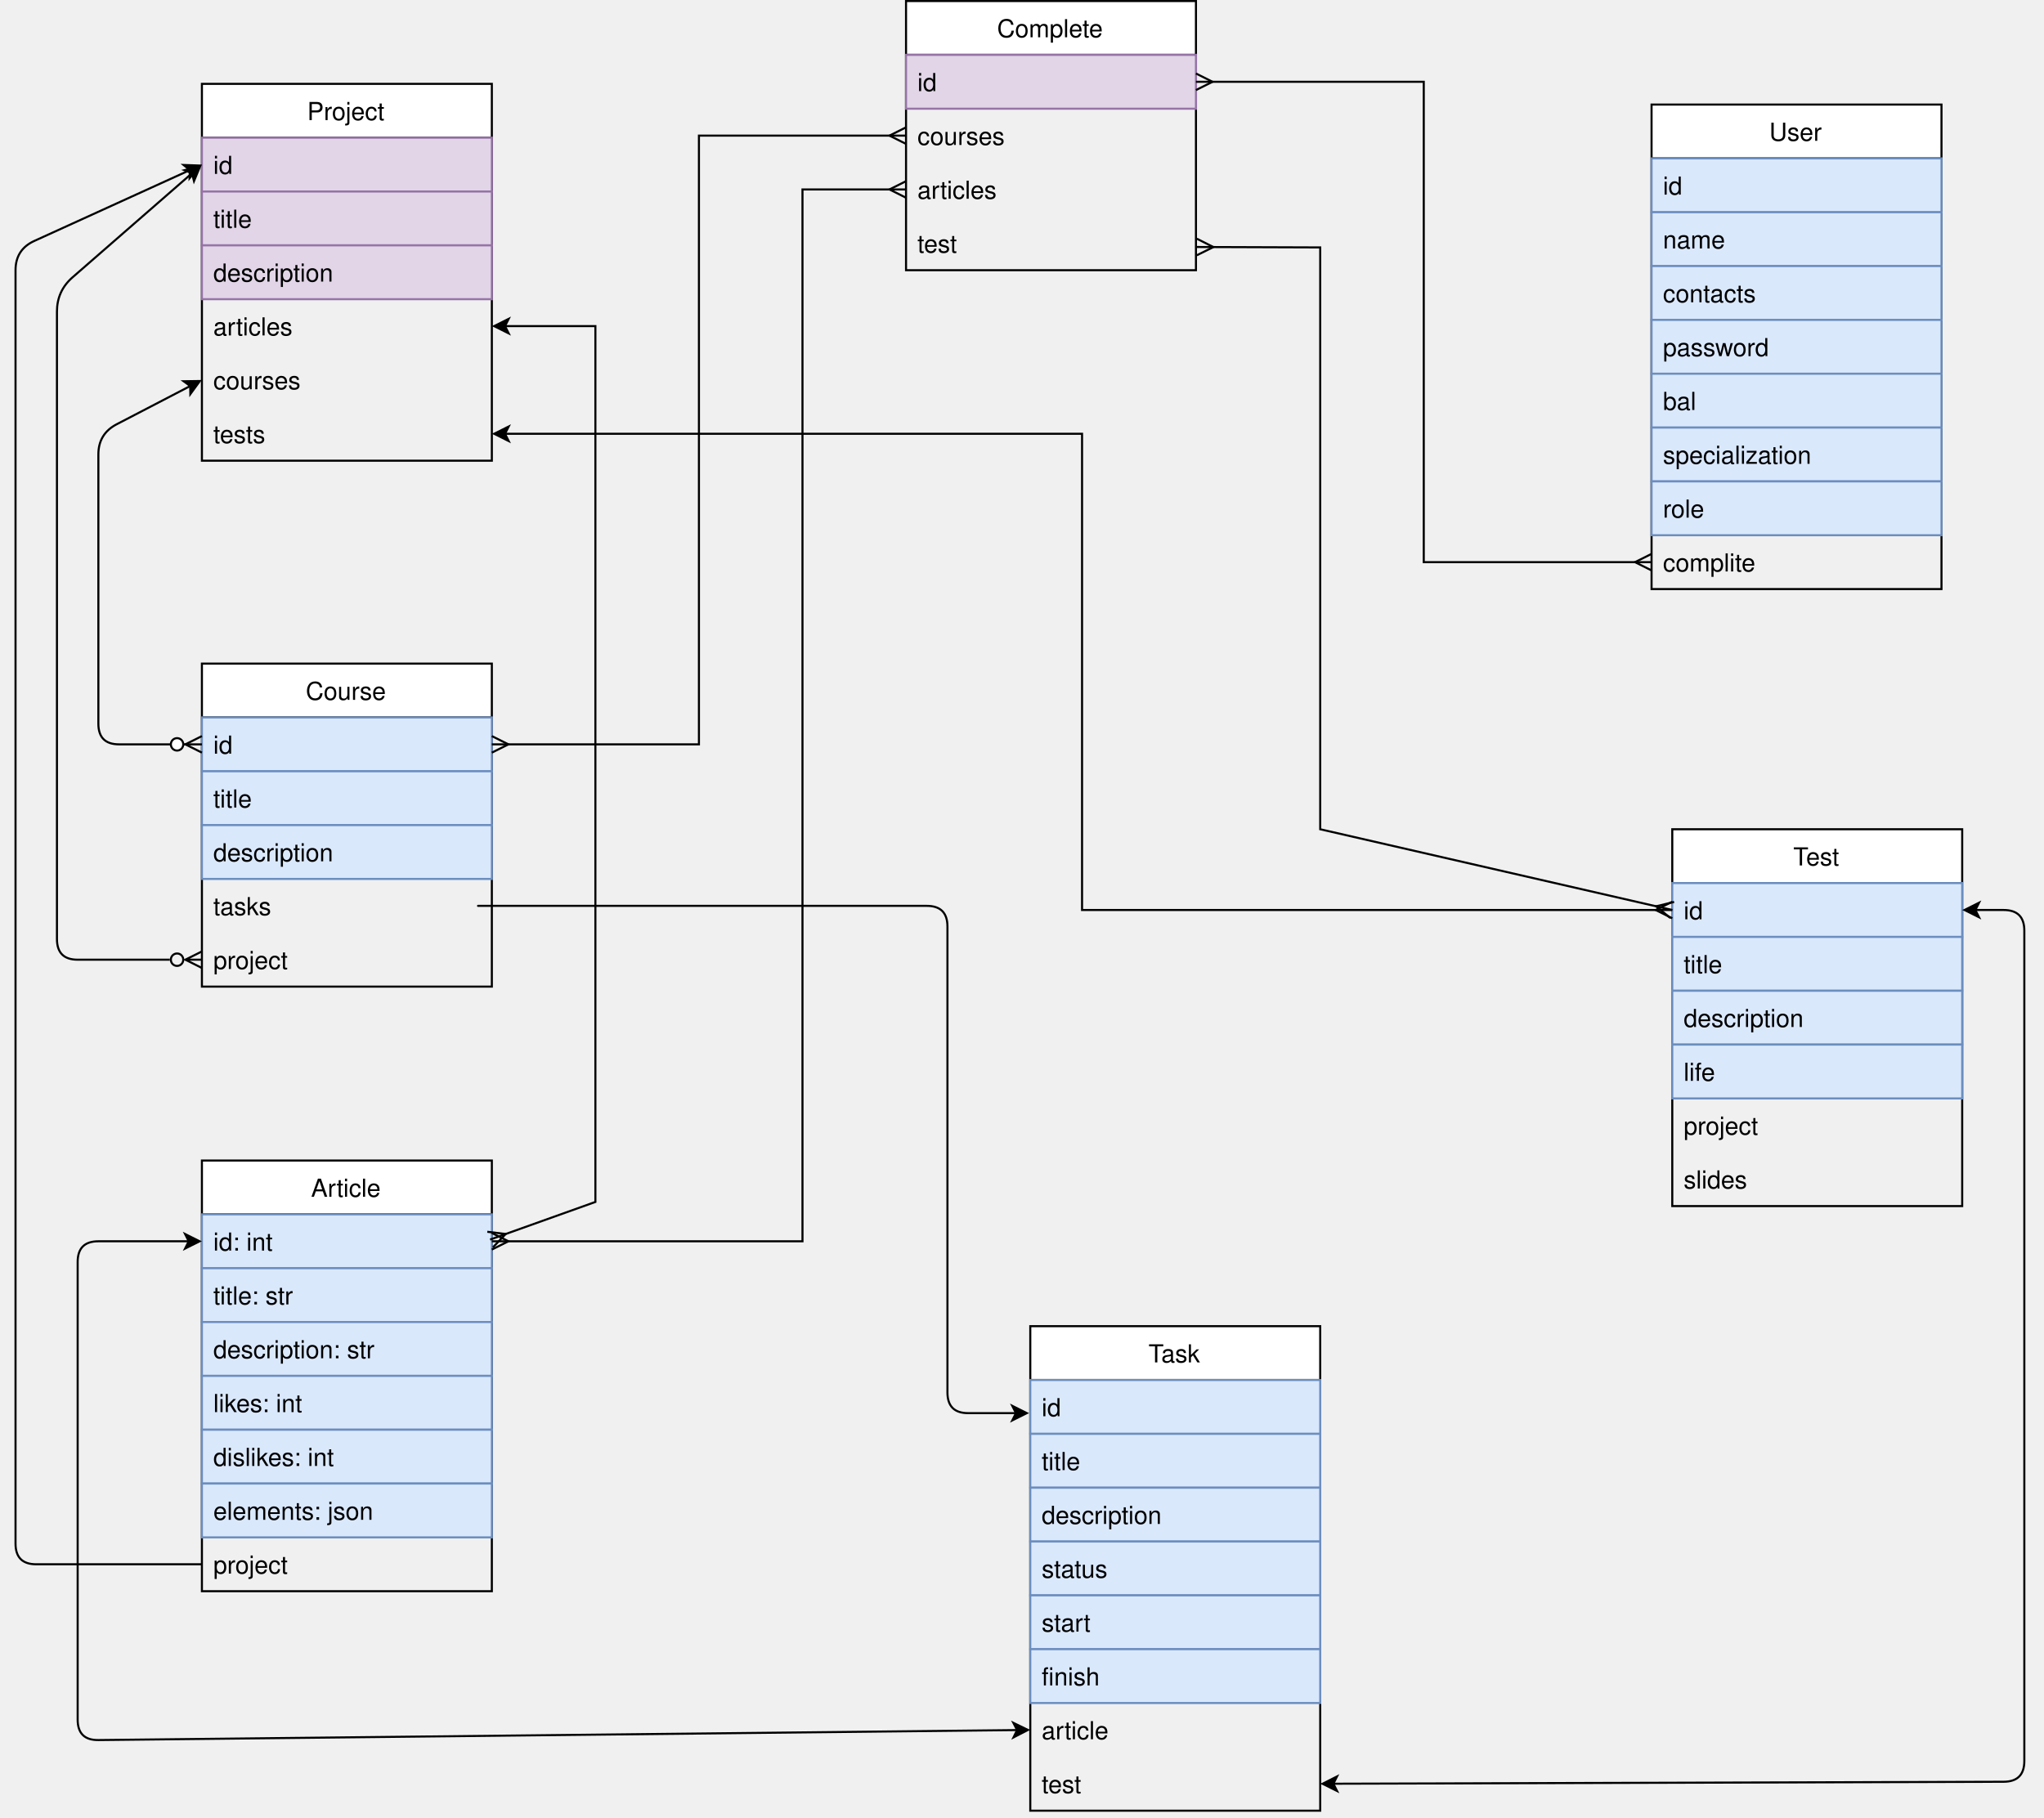
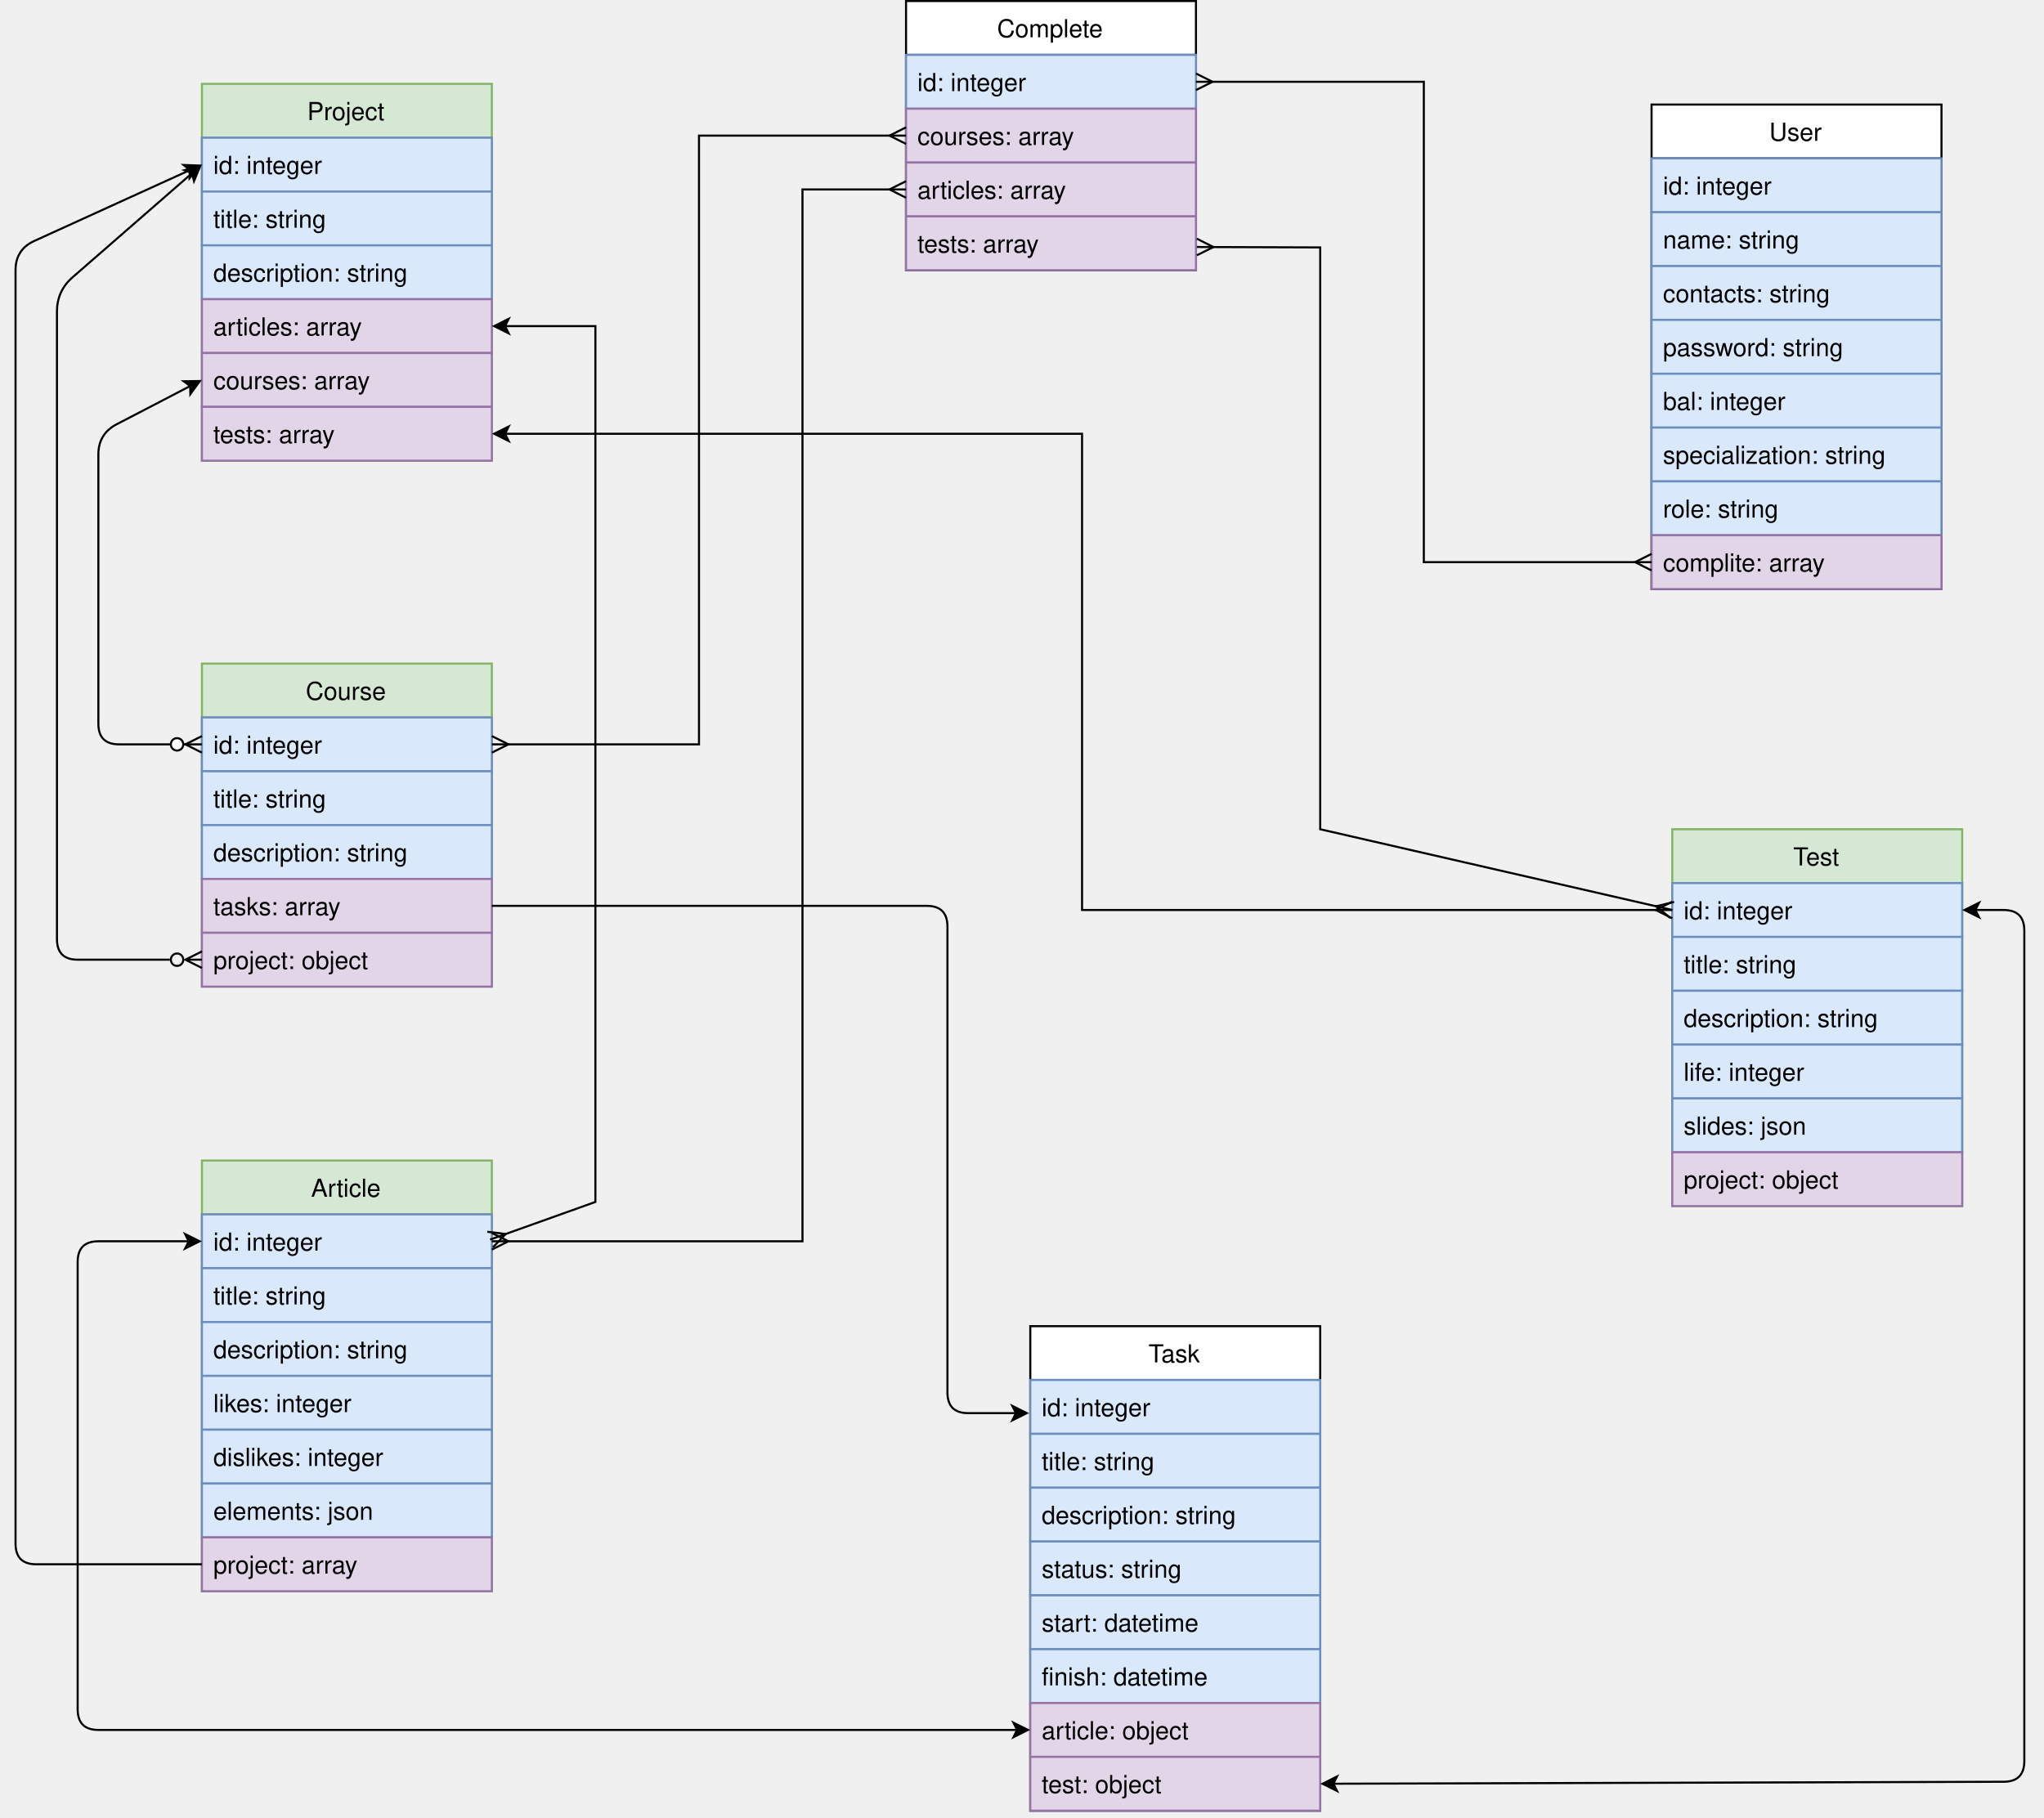
- <svg xmlns="http://www.w3.org/2000/svg" version="1.1" width="987px" height="878px" viewBox="-0.5 -0.5 987 878" content="&lt;mxfile host=&quot;app.diagrams.net&quot; modified=&quot;2021-12-03T22:31:21.187Z&quot; agent=&quot;5.0 (Windows NT 10.0; Win64; x64) AppleWebKit/537.36 (KHTML, like Gecko) Chrome/96.0.466.55 Safari/537.36 Edg/96.0.105.43&quot; etag=&quot;Mxz4sKglKr7cfvr5OjsC&quot; version=&quot;15.8.9&quot; type=&quot;device&quot;&gt;&lt;diagram id=&quot;tVn2Dink_g1D8hjqNx3F&quot; name=&quot;Страница 1&quot;&gt;7Z1dT+M4FIZ/DZegfH9cQmFmpQWJHdjd2UuTuK0hjTuJS1t+/dqp06Zx0obGdTszlpDAJ3ab+Dmxz3kdhwt7MFl8zcB0/IBjmFxYRry4sG8vLMv0TJf+YpblyhI65sowylDMK20MT+gDcqPBrTMUw3yrIsE4IWi6bYxwmsKIbNlAluH5drUhTra/dQpGUDA8RSARrf+imIy51fTCzYE/IBqNy6/2XGd1ZALK2vxS8jGI8bxisu8u7EGGMVn9NVkMYMJ6r+yYVbsvLUfXZ5bBlHRpYK0avINkxi/u7xxm/NzIsrzifI4mCUhp6WaIU/LEjxi0HI1REt+DJZ6xL8wJiN7K0s0YZ+iD1gcJPWRSAz2cEQ7U8rZqPLGW/DMzmNM6j+VVmDXTA1hsVbwHOSnPBicJmObopTg/1nACshFKbzAheMIriZ3E++0dZgQuKibeaV8hnkCSLWkVfjQIOUDuwmug84pDONw2rviCZXNXANwJR+vP3mCif3BSzdRsgRo9UmdGr4QUXZ7hNzjACc4Ku+1FAXwZMpIoSSr2GMBgGFE7SNAopbYEDtkHsE5B1PmvuZngKfvYKYhQOrov6tw6G8s3fq3MhGnbYVL49xjFMUwZMkwAAS9r/5lilJKiL9wb+kO7bGBcuRcuPaUBLZubMv1h1TMywCm9KoAKepDCn0PmAA1crc5cS45eR4xef4qOQDEFE6g5yuDoWuo4ltNSBWTEhrSIdoeGKQGmH6iDuXgOoqdw/s/8z/HLj5eHQfAtzC7X31ZBPAV5PseZHnelIDYN5+SMTYHxCw1cNF4ZeO2u4ZEEvK7AMZ/CCNH+/wAE4VQjlYLUVRgqeQLSDCc6VJIDMlAYKwUNodJkmiDSEWaKV0lohSM3/c4ILUNhhGSK8+Q16+uG+1HLBjXZwKzJBn7nebEk3IucqPawQ9esCr0kPZo2EO6O+AQKgikKQQQR1jPXBUpRyNNMD2GqVE0QZaEY5lGGpkXsqslKJatSWjDFxCRBb2whQ4/AMpkq1RJMMTWJUa65HoOrShHBEqNcmMAJLDqEcX3NtZIgC6xKKcEUU9Bphl/ZOrHOQHswVKkiOGLcO8CzLNcZaDunlgzUCTsOquubtBc4MbjVK9eNYNcufpaJpyOGsqvEU6OUgVJlvuk0BLCVfFMDlQFUZZrp+OK9CfK3js8i/BbhzecBKs0pHR2iHoWhyvzRE0PUxxaGOkbdE6Oun7DaG6OWSUgvcr1i1NDzbeCJ8yA0Yxf6v9Yt6J11jOr1jVE1ynOJUT05MaoGei4xqidGOGD1DIEOU/swVBqm+k3PPTMVTjPsxVBpmBqKkyS9FE2wF0GV6xm+JRB8pum+zjL2ZRluLcsIumYZUrZw+XoPV8f7b+3gZ5ll+GK2qJVweShVZhm+mDBqJVw2UJVZhi+mjXT2IjO9LU8OS7XZhpgyFqGIZimHpcqswxeXqIYoRflYw5QDU2kCIqaQoGU/yO+bRB7AUOm2LFHKYTKABtgnC1G5KSsUAT43AdQqQE0FCI1tFcD1O86DUtYaQ/EpY60CNIJdO/hZqgChKMJpFUAeSpUqQCgKc1oFkA1UpQoQiipAgob61pRDUqkGEIpiq34wTgJDlbl/KOb+eVK8z1Ej7IFQ6RaqMsyuwILxCJbZBAcyJpMyXaBXli2/864rCv+xAu0gXrxdVA/eLsvSApHvlb8rrWhp04gVyjZFanLNXvNJDVEC8hxFpfkLSspTas0dcjzLIn5VpbZB245gWY0HI+yKd6LJYAIIeodbn97U70VTesZgWanAHWzzyY+42Eq6fkjS3k5cTMOsvepzTwOfr/1voK9OYeMC62vp6BX+GXtFJ9zl3sAq7vJx0FPjruWpIX/NVSvtWv1yTJFHOzxj2ltjwN23D5jhZ/wA0mVtIOjsGc4Ze4a1Tdqz7d2eUavv1l8RvKe+bUr2JPvg2eTSuDIMZ9ud2Nul9zgUKz3CDNGThFnNy0zZY0q5HafqOeXDHyf2HLvuOYa/0xNct1/9gOfx8jzn4BnHPGwM+ox3yIxDSn2+6kSldnjq4cfw64GIvWdAqbfwDMmRSBn4nv/c1O4XMI1bJjB65NNxbIP/OGcyfTm16cUPd3uPU5++5DrPX/6lYzym1+/P5v0PK3bBK3m+bPKoDM/SGMacKs3vxniEU5DcY5ZpFmxeISFLvkoCZgS3Od1VGNZmMccLDpnFDvGtSd2r+k2HNXfa65peQ2S1SrGUT4dBzROt3dNbvb7vyg2MWjxxd7S08cO7jfVGoq9+boCU5pAHOldD/h72Hea6yiQt/JreXTKZJrDhFai/4mqtoGk1QGxdrXXrokfn1dqy4RGA6v2iO2TNPbh33SNnsbLbfIKuuG6vtz4dC7fK1d8W3OItrrcrHo23ysXhFt4N79XVj8Mdg7XS5eMW2O5PG1CvY+W6pn2seHp3BFSNsoOTBtnubmHw2Ew/qS6eI9MywhEVo9NBDQSovZHJ6vq+wvLnlzIlYW64dU+jvjg1NcXyzKrL7K0vezm7ub+8TsryTz87rOW/K8Owt12TdvMu52SFuiop1WFt0WF7KzoHOaxf0yKsYLdwXa9fPml+oMPS4ubfxK6qb/7brn33Pw==&lt;/diagram&gt;&lt;/mxfile&gt;">
+ <svg xmlns="http://www.w3.org/2000/svg" version="1.1" width="987px" height="878px" viewBox="-0.5 -0.5 987 878" content="&lt;mxfile host=&quot;app.diagrams.net&quot; modified=&quot;2021-12-03T23:14:55.544Z&quot; agent=&quot;5.0 (Windows NT 10.0; Win64; x64) AppleWebKit/537.36 (KHTML, like Gecko) Chrome/96.0.466.55 Safari/537.36 Edg/96.0.105.43&quot; etag=&quot;okgp3tc8XBGqEBUuLJJa&quot; version=&quot;15.8.9&quot; type=&quot;device&quot;&gt;&lt;diagram id=&quot;tVn2Dink_g1D8hjqNx3F&quot; name=&quot;Страница 1&quot;&gt;7Z1tc+ooFMc/jS/byfPDy9b23p3ZdqZ72929+xITVNoY3ASr9tMviRBjiJoqorfLTGeuEIiB3x845xC8Pbs/WXzPwHT8iGOY9CwjXvTsu55lmbbt03+KnOUqx/fDVcYoQzErtM54Rh+QZRosd4ZimG8UJBgnBE03MyOcpjAiG3kgy/B8s9gQJ5vfOgUjKGQ8RyARc/9GMRmzXNML1xd+g2g05l/tuc7qygTw0qwp+RjEeF7Lsu97dj/DmKw+TRZ9mBS9xztmVe/blqvVk2UwJV0qWKsK7yCZscb9mcOMPRtZ8hbnczRJQEpTt0Ockmd2xaDpaIyS+AEs8az4wpyA6I2nbsc4Qx+0PEjoJZNm0MsZYUAtb6PEc1GT3TODOS3zxFthNrIewWKj4APICX8anCRgmqNB+XxFxQnIRii9xYTgCSskdhLrt3eYEbioZbFO+w7xBJJsSYuwq0HIADIJV0DnNUE4LG9c04JlMykAJsJRde81JvqBkWqnZgvUiis3RYmUwFELQNosUvZ/ht9gHyc4K/NtLwrgYFhgRUlSy48BDIYRzQcJGqU0L4HD4gZFDyE6Em5YNsHT4rZTEKF09FCWuXPWOT9Yw4ssTOsOk1LsYxTHMC34YQIIGFRimmLagLJj3Fv6R/uvb1y7PZc+Up+mzXWa/hXFM9LHKW0VQCVKSJUwh4UaWiBbnSFzqF5Hpt7xSB0BaQomcAWVto/2pWYqg6lrqWPK16sa1KiY66KiOzRYuWD9QB3YxUsQPYfzv+a/jwf/Dh77wY8wu6q+rYZ7CvJ8jrNY45aN2zScs/M2Bd6DwtLR67Bs1nZX40oCa1eAmk9hhGj/fwCCcKqHsnS8rkI7yxPwZjjRdpZ8qIFCQytosbMm0wQRBpY6/WDZmWvo+TbwRK7QjF3o/8+5WoZCO8sUV9iboq9p33ztCEVzRnFhEDttWg2sge15cmIaZiOm4XdedrkmjmIthqJ0UGP/ADa7Yz5DVMMUI1UEEb3engCr0sCGGK2KYR5laKot5JPAVRncMEUPKEFvMNdzsXyuSqMYpuj7xCjXbE/FVmXUwhItZZjACUx5qPk1pxOzBisFrMp4hSn6ttMMv5bb2tq1lQxWZczCEU3jPp5luXZtFbi2Tthxbq7G+lGoRXNZu7b7B3A1Qi7StXVEM1m7tqfBqtK1dVqMZO3anhCuStfW8cUxC/K3XJtSsqkqdWydPTYyHpSfNVkpZFW6tZ5oJD8xstpKPrmVXL3AttdK5o7TUay1lXzICPYu2kr2tJWsCqtKK9nTVrJauCqtZE80p8DqrQttKEsHq9RQ9tteSC9ijhqsfLBK7eRQXGZpUzRW+VhVbv74loD1BeRvX9z3keDJuA1PJujqyUg5nufr83mHDMZK7Rfpyfiie6o9mdNgVenJ+KKDqj2ZU8JV6cn4optKlzgy08cv5XNV68iILmppu6y4xoBAgibimxSa7EFkVXoyvrhFN0Qpysca7SnQKvVmRCeVxZX0Np18skrP34lxJVI2RWOV7fGoPH4XilhfiqZ87fDDWbZeQ2MzYOH6HddcKVuvofj2uA5Y7B++1fi4yIBFKAYPdcDiNFhVBixCMbioAxanhKsyYBGKAYsEDaGeiuVjVRqvCEWvNk9WP2KpD2fJxaoyWBGKewL6xdOTkVV67I6b8DVsMB5B7tukuHR3xmTCnRfasmz5k3VdmfinSNAOYsm7Rf3i3ZKnFoj8rH2u1aKpdaUiweuUjtJN8Uu2NCNKQJ6jiGd/Qwl/pK1+SY5nWcRaxaMytO4I8mLMnilavBNNBhNA0DvcuHtbv5dVb1bvIVQFmMDWd34qMtZOUTWWqynbcOsQ91bw2XsRa+irR1hLoGpLR1X4F6yKTrj5edI6bv7m7blxN3zg0NpDu1GezynyaIcXTHtjDrj/8QEz/IIfQbpsTASdleFcsDKsTdKebe9WRqO82/wV7D3lbVOykuyDV5Mr49ownE05eeZeQRWpJ5gh+pAwa6jMlD2n8GNVdeXwd2DOrBzXbSjH8HcqoVk+YK69PCUcvIKYh80pn6Et067gewJ1UfA447mnE8NvGhb2ngmiWcMzJFsW3JC9/LVmuy5gGm9ZkOiVT9ulLfpxLmQ5chrLhR/uVo/TXI7kiucP/8oxntKb9xfz4V8rdsEreblqU1SGZ2kMY0aV+mtjPMIpSB5w4TmWbF4hIUu2BwNmBG8T3XUYNlYlxwsOWZUO0dakqarjlreGnPZK02uxlFYuk2ol2kFDidbu5a1Z3nflGjpblLjb+lnr8H6deytRq5+bIKUJ8kBxtfjj4bHTXNewxxZ+bT9VM5kmdBQLYL/WXnCvPUbVAnHrzq7bDGJ03tnlFU8AVB+17Rqz3MN+14C5iF3g9gd0xQ1/fRBMqQZUbhlv0YA4CehjnmpFoHJreYsIWn6gWR8cVKcApbvQWyTg/rLWeWV4NwPepzLOd5tTdZM9OKvF7u6OMp6a6SdDlZfIlFtIYvjpfFADAerRyGR1/bFR6s/vc0rC3DJ0zxPKcRqhGcsz65LZW172Xnd7f3mdwtS//OpQxRKvDcPelCbt5l3iLBLNEKdUwdqiYI8ODx0kWL8R2LCC3VHwZnn+ivuBgqXJ9X+TvCq+/t+m7fv/AA==&lt;/diagram&gt;&lt;/mxfile&gt;">
  <defs>
    <clipPath id="mx-clip-801-81-132-26-0">
      <rect x="801" y="81" width="132" height="26" />
    </clipPath>
    <clipPath id="mx-clip-801-107-132-26-0">
      <rect x="801" y="107" width="132" height="26" />
    </clipPath>
    <clipPath id="mx-clip-801-133-132-26-0">
      <rect x="801" y="133" width="132" height="26" />
    </clipPath>
    <clipPath id="mx-clip-801-159-132-26-0">
      <rect x="801" y="159" width="132" height="26" />
    </clipPath>
    <clipPath id="mx-clip-801-185-132-26-0">
      <rect x="801" y="185" width="132" height="26" />
    </clipPath>
    <clipPath id="mx-clip-801-211-132-26-0">
      <rect x="801" y="211" width="132" height="26" />
    </clipPath>
    <clipPath id="mx-clip-801-237-132-26-0">
      <rect x="801" y="237" width="132" height="26" />
    </clipPath>
    <clipPath id="mx-clip-801-263-132-26-0">
      <rect x="801" y="263" width="132" height="26" />
    </clipPath>
    <clipPath id="mx-clip-101-591-132-26-0">
      <rect x="101" y="591" width="132" height="26" />
    </clipPath>
    <clipPath id="mx-clip-101-617-132-26-0">
      <rect x="101" y="617" width="132" height="26" />
    </clipPath>
    <clipPath id="mx-clip-101-643-132-26-0">
      <rect x="101" y="643" width="132" height="26" />
    </clipPath>
    <clipPath id="mx-clip-101-669-132-26-0">
      <rect x="101" y="669" width="132" height="26" />
    </clipPath>
    <clipPath id="mx-clip-101-695-132-26-0">
      <rect x="101" y="695" width="132" height="26" />
    </clipPath>
    <clipPath id="mx-clip-101-721-132-26-0">
      <rect x="101" y="721" width="132" height="26" />
    </clipPath>
    <clipPath id="mx-clip-101-747-132-26-0">
      <rect x="101" y="747" width="132" height="26" />
    </clipPath>
    <clipPath id="mx-clip-101-351-132-26-0">
      <rect x="101" y="351" width="132" height="26" />
    </clipPath>
    <clipPath id="mx-clip-101-377-132-26-0">
      <rect x="101" y="377" width="132" height="26" />
    </clipPath>
    <clipPath id="mx-clip-101-403-132-26-0">
      <rect x="101" y="403" width="132" height="26" />
    </clipPath>
    <clipPath id="mx-clip-101-429-132-26-0">
      <rect x="101" y="429" width="132" height="26" />
    </clipPath>
    <clipPath id="mx-clip-101-455-132-26-0">
      <rect x="101" y="455" width="132" height="26" />
    </clipPath>
    <clipPath id="mx-clip-101-71-132-26-0">
      <rect x="101" y="71" width="132" height="26" />
    </clipPath>
    <clipPath id="mx-clip-101-97-132-26-0">
      <rect x="101" y="97" width="132" height="26" />
    </clipPath>
    <clipPath id="mx-clip-101-123-132-26-0">
      <rect x="101" y="123" width="132" height="26" />
    </clipPath>
    <clipPath id="mx-clip-101-149-132-26-0">
      <rect x="101" y="149" width="132" height="26" />
    </clipPath>
    <clipPath id="mx-clip-101-175-132-26-0">
      <rect x="101" y="175" width="132" height="26" />
    </clipPath>
    <clipPath id="mx-clip-101-201-132-26-0">
      <rect x="101" y="201" width="132" height="26" />
    </clipPath>
    <clipPath id="mx-clip-501-671-132-26-0">
      <rect x="501" y="671" width="132" height="26" />
    </clipPath>
    <clipPath id="mx-clip-501-697-132-26-0">
      <rect x="501" y="697" width="132" height="26" />
    </clipPath>
    <clipPath id="mx-clip-501-723-132-26-0">
      <rect x="501" y="723" width="132" height="26" />
    </clipPath>
    <clipPath id="mx-clip-501-749-132-26-0">
      <rect x="501" y="749" width="132" height="26" />
    </clipPath>
    <clipPath id="mx-clip-501-775-132-26-0">
      <rect x="501" y="775" width="132" height="26" />
    </clipPath>
    <clipPath id="mx-clip-501-801-132-26-0">
      <rect x="501" y="801" width="132" height="26" />
    </clipPath>
    <clipPath id="mx-clip-501-827-132-26-0">
      <rect x="501" y="827" width="132" height="26" />
    </clipPath>
    <clipPath id="mx-clip-501-853-132-26-0">
      <rect x="501" y="853" width="132" height="26" />
    </clipPath>
    <clipPath id="mx-clip-811-431-132-26-0">
      <rect x="811" y="431" width="132" height="26" />
    </clipPath>
    <clipPath id="mx-clip-811-457-132-26-0">
      <rect x="811" y="457" width="132" height="26" />
    </clipPath>
    <clipPath id="mx-clip-811-483-132-26-0">
      <rect x="811" y="483" width="132" height="26" />
    </clipPath>
    <clipPath id="mx-clip-811-509-132-26-0">
      <rect x="811" y="509" width="132" height="26" />
    </clipPath>
    <clipPath id="mx-clip-811-535-132-26-0">
      <rect x="811" y="535" width="132" height="26" />
    </clipPath>
    <clipPath id="mx-clip-811-561-132-26-0">
      <rect x="811" y="561" width="132" height="26" />
    </clipPath>
    <clipPath id="mx-clip-441-31-132-26-0">
      <rect x="441" y="31" width="132" height="26" />
    </clipPath>
    <clipPath id="mx-clip-441-57-132-26-0">
      <rect x="441" y="57" width="132" height="26" />
    </clipPath>
    <clipPath id="mx-clip-441-83-132-26-0">
      <rect x="441" y="83" width="132" height="26" />
    </clipPath>
    <clipPath id="mx-clip-441-109-132-26-0">
      <rect x="441" y="109" width="132" height="26" />
    </clipPath>
  </defs>
  <g>
    <path d="M 797 76 L 797 50 L 937 50 L 937 76" fill="rgb(255, 255, 255)" stroke="rgb(0, 0, 0)" stroke-miterlimit="10" pointer-events="all" />
    <path d="M 797 76 L 797 284 L 937 284 L 937 76" fill="none" stroke="rgb(0, 0, 0)" stroke-miterlimit="10" pointer-events="none" />
    <path d="M 797 76 L 937 76" fill="none" stroke="rgb(0, 0, 0)" stroke-miterlimit="10" pointer-events="none" />
    <g fill="rgb(0, 0, 0)" font-family="Helvetica" pointer-events="none" text-anchor="middle" font-size="12px">
      <text x="866.5" y="67.5">User</text>
    </g>
    <rect x="797" y="76" width="140" height="26" fill="#dae8fc" stroke="#6c8ebf" pointer-events="none" />
    <g fill="rgb(0, 0, 0)" font-family="Helvetica" pointer-events="none" clip-path="url(#mx-clip-801-81-132-26-0)" font-size="12px">
-       <text x="802.5" y="93.5">id</text>
+       <text x="802.5" y="93.5">id: integer</text>
    </g>
    <rect x="797" y="102" width="140" height="26" fill="#dae8fc" stroke="#6c8ebf" pointer-events="none" />
    <g fill="rgb(0, 0, 0)" font-family="Helvetica" pointer-events="none" clip-path="url(#mx-clip-801-107-132-26-0)" font-size="12px">
-       <text x="802.5" y="119.5">name</text>
+       <text x="802.5" y="119.5">name: string</text>
    </g>
    <rect x="797" y="128" width="140" height="26" fill="#dae8fc" stroke="#6c8ebf" pointer-events="none" />
    <g fill="rgb(0, 0, 0)" font-family="Helvetica" pointer-events="none" clip-path="url(#mx-clip-801-133-132-26-0)" font-size="12px">
-       <text x="802.5" y="145.5">contacts</text>
+       <text x="802.5" y="145.5">contacts: string</text>
    </g>
    <rect x="797" y="154" width="140" height="26" fill="#dae8fc" stroke="#6c8ebf" pointer-events="none" />
    <g fill="rgb(0, 0, 0)" font-family="Helvetica" pointer-events="none" clip-path="url(#mx-clip-801-159-132-26-0)" font-size="12px">
-       <text x="802.5" y="171.5">password</text>
+       <text x="802.5" y="171.5">password: string</text>
    </g>
    <rect x="797" y="180" width="140" height="26" fill="#dae8fc" stroke="#6c8ebf" pointer-events="none" />
    <g fill="rgb(0, 0, 0)" font-family="Helvetica" pointer-events="none" clip-path="url(#mx-clip-801-185-132-26-0)" font-size="12px">
-       <text x="802.5" y="197.5">bal</text>
+       <text x="802.5" y="197.5">bal: integer</text>
    </g>
    <rect x="797" y="206" width="140" height="26" fill="#dae8fc" stroke="#6c8ebf" pointer-events="none" />
    <g fill="rgb(0, 0, 0)" font-family="Helvetica" pointer-events="none" clip-path="url(#mx-clip-801-211-132-26-0)" font-size="12px">
-       <text x="802.5" y="223.5">specialization</text>
+       <text x="802.5" y="223.5">specialization: string</text>
    </g>
    <rect x="797" y="232" width="140" height="26" fill="#dae8fc" stroke="#6c8ebf" pointer-events="none" />
    <g fill="rgb(0, 0, 0)" font-family="Helvetica" pointer-events="none" clip-path="url(#mx-clip-801-237-132-26-0)" font-size="12px">
-       <text x="802.5" y="249.5">role</text>
-     </g>
+       <text x="802.5" y="249.5">role: string</text>
+     </g>
+     <rect x="797" y="258" width="140" height="26" fill="#e1d5e7" stroke="#9673a6" pointer-events="none" />
    <g fill="rgb(0, 0, 0)" font-family="Helvetica" pointer-events="none" clip-path="url(#mx-clip-801-263-132-26-0)" font-size="12px">
-       <text x="802.5" y="275.5">complite</text>
-     </g>
-     <path d="M 97 586 L 97 560 L 237 560 L 237 586" fill="rgb(255, 255, 255)" stroke="rgb(0, 0, 0)" stroke-miterlimit="10" pointer-events="none" />
-     <path d="M 97 586 L 97 768 L 237 768 L 237 586" fill="none" stroke="rgb(0, 0, 0)" stroke-miterlimit="10" pointer-events="none" />
-     <path d="M 97 586 L 237 586" fill="none" stroke="rgb(0, 0, 0)" stroke-miterlimit="10" pointer-events="none" />
+       <text x="802.5" y="275.5">complite: array</text>
+     </g>
+     <path d="M 97 586 L 97 560 L 237 560 L 237 586" fill="#d5e8d4" stroke="#82b366" stroke-miterlimit="10" pointer-events="none" />
+     <path d="M 97 586 L 97 768 L 237 768 L 237 586" fill="none" stroke="#82b366" stroke-miterlimit="10" pointer-events="none" />
+     <path d="M 97 586 L 237 586" fill="none" stroke="#82b366" stroke-miterlimit="10" pointer-events="none" />
    <g fill="rgb(0, 0, 0)" font-family="Helvetica" pointer-events="none" text-anchor="middle" font-size="12px">
      <text x="166.5" y="577.5">Article</text>
    </g>
    <rect x="97" y="586" width="140" height="26" fill="#dae8fc" stroke="#6c8ebf" pointer-events="none" />
    <g fill="rgb(0, 0, 0)" font-family="Helvetica" pointer-events="none" clip-path="url(#mx-clip-101-591-132-26-0)" font-size="12px">
-       <text x="102.5" y="603.5">id: int</text>
+       <text x="102.5" y="603.5">id: integer</text>
    </g>
    <rect x="97" y="612" width="140" height="26" fill="#dae8fc" stroke="#6c8ebf" pointer-events="none" />
    <g fill="rgb(0, 0, 0)" font-family="Helvetica" pointer-events="none" clip-path="url(#mx-clip-101-617-132-26-0)" font-size="12px">
-       <text x="102.5" y="629.5">title: str</text>
+       <text x="102.5" y="629.5">title: string</text>
    </g>
    <rect x="97" y="638" width="140" height="26" fill="#dae8fc" stroke="#6c8ebf" pointer-events="none" />
    <g fill="rgb(0, 0, 0)" font-family="Helvetica" pointer-events="none" clip-path="url(#mx-clip-101-643-132-26-0)" font-size="12px">
-       <text x="102.5" y="655.5">description: str</text>
+       <text x="102.5" y="655.5">description: string</text>
    </g>
    <rect x="97" y="664" width="140" height="26" fill="#dae8fc" stroke="#6c8ebf" pointer-events="none" />
    <g fill="rgb(0, 0, 0)" font-family="Helvetica" pointer-events="none" clip-path="url(#mx-clip-101-669-132-26-0)" font-size="12px">
-       <text x="102.5" y="681.5">likes: int</text>
+       <text x="102.5" y="681.5">likes: integer</text>
    </g>
    <rect x="97" y="690" width="140" height="26" fill="#dae8fc" stroke="#6c8ebf" pointer-events="none" />
    <g fill="rgb(0, 0, 0)" font-family="Helvetica" pointer-events="none" clip-path="url(#mx-clip-101-695-132-26-0)" font-size="12px">
-       <text x="102.5" y="707.5">dislikes: int</text>
+       <text x="102.5" y="707.5">dislikes: integer</text>
    </g>
    <rect x="97" y="716" width="140" height="26" fill="#dae8fc" stroke="#6c8ebf" pointer-events="none" />
    <g fill="rgb(0, 0, 0)" font-family="Helvetica" pointer-events="none" clip-path="url(#mx-clip-101-721-132-26-0)" font-size="12px">
      <text x="102.5" y="733.5">elements: json</text>
    </g>
+     <rect x="97" y="742" width="140" height="26" fill="#e1d5e7" stroke="#9673a6" pointer-events="none" />
    <g fill="rgb(0, 0, 0)" font-family="Helvetica" pointer-events="none" clip-path="url(#mx-clip-101-747-132-26-0)" font-size="12px">
-       <text x="102.5" y="759.5">project</text>
-     </g>
-     <path d="M 97 346 L 97 320 L 237 320 L 237 346" fill="rgb(255, 255, 255)" stroke="rgb(0, 0, 0)" stroke-miterlimit="10" pointer-events="none" />
-     <path d="M 97 346 L 97 476 L 237 476 L 237 346" fill="none" stroke="rgb(0, 0, 0)" stroke-miterlimit="10" pointer-events="none" />
-     <path d="M 97 346 L 237 346" fill="none" stroke="rgb(0, 0, 0)" stroke-miterlimit="10" pointer-events="none" />
+       <text x="102.5" y="759.5">project: array</text>
+     </g>
+     <path d="M 97 346 L 97 320 L 237 320 L 237 346" fill="#d5e8d4" stroke="#82b366" stroke-miterlimit="10" pointer-events="none" />
+     <path d="M 97 346 L 97 476 L 237 476 L 237 346" fill="none" stroke="#82b366" stroke-miterlimit="10" pointer-events="none" />
+     <path d="M 97 346 L 237 346" fill="none" stroke="#82b366" stroke-miterlimit="10" pointer-events="none" />
    <g fill="rgb(0, 0, 0)" font-family="Helvetica" pointer-events="none" text-anchor="middle" font-size="12px">
      <text x="166.5" y="337.5">Course</text>
    </g>
    <rect x="97" y="346" width="140" height="26" fill="#dae8fc" stroke="#6c8ebf" pointer-events="none" />
    <g fill="rgb(0, 0, 0)" font-family="Helvetica" pointer-events="none" clip-path="url(#mx-clip-101-351-132-26-0)" font-size="12px">
-       <text x="102.5" y="363.5">id</text>
+       <text x="102.5" y="363.5">id: integer</text>
    </g>
    <rect x="97" y="372" width="140" height="26" fill="#dae8fc" stroke="#6c8ebf" pointer-events="none" />
    <g fill="rgb(0, 0, 0)" font-family="Helvetica" pointer-events="none" clip-path="url(#mx-clip-101-377-132-26-0)" font-size="12px">
-       <text x="102.5" y="389.5">title</text>
+       <text x="102.5" y="389.5">title: string</text>
    </g>
    <rect x="97" y="398" width="140" height="26" fill="#dae8fc" stroke="#6c8ebf" pointer-events="none" />
    <g fill="rgb(0, 0, 0)" font-family="Helvetica" pointer-events="none" clip-path="url(#mx-clip-101-403-132-26-0)" font-size="12px">
-       <text x="102.5" y="415.5">description</text>
-     </g>
+       <text x="102.5" y="415.5">description: string</text>
+     </g>
+     <rect x="97" y="424" width="140" height="26" fill="#e1d5e7" stroke="#9673a6" pointer-events="none" />
    <g fill="rgb(0, 0, 0)" font-family="Helvetica" pointer-events="none" clip-path="url(#mx-clip-101-429-132-26-0)" font-size="12px">
-       <text x="102.5" y="441.5">tasks</text>
-     </g>
+       <text x="102.5" y="441.5">tasks: array</text>
+     </g>
+     <rect x="97" y="450" width="140" height="26" fill="#e1d5e7" stroke="#9673a6" pointer-events="none" />
    <g fill="rgb(0, 0, 0)" font-family="Helvetica" pointer-events="none" clip-path="url(#mx-clip-101-455-132-26-0)" font-size="12px">
-       <text x="102.5" y="467.5">project</text>
-     </g>
-     <path d="M 97 66 L 97 40 L 237 40 L 237 66" fill="rgb(255, 255, 255)" stroke="rgb(0, 0, 0)" stroke-miterlimit="10" pointer-events="none" />
-     <path d="M 97 66 L 97 222 L 237 222 L 237 66" fill="none" stroke="rgb(0, 0, 0)" stroke-miterlimit="10" pointer-events="none" />
-     <path d="M 97 66 L 237 66" fill="none" stroke="rgb(0, 0, 0)" stroke-miterlimit="10" pointer-events="none" />
+       <text x="102.5" y="467.5">project: object</text>
+     </g>
+     <path d="M 97 66 L 97 40 L 237 40 L 237 66" fill="#d5e8d4" stroke="#82b366" stroke-miterlimit="10" pointer-events="none" />
+     <path d="M 97 66 L 97 222 L 237 222 L 237 66" fill="none" stroke="#82b366" stroke-miterlimit="10" pointer-events="none" />
+     <path d="M 97 66 L 237 66" fill="none" stroke="#82b366" stroke-miterlimit="10" pointer-events="none" />
    <g fill="rgb(0, 0, 0)" font-family="Helvetica" pointer-events="none" text-anchor="middle" font-size="12px">
      <text x="166.5" y="57.5">Project</text>
    </g>
-     <rect x="97" y="66" width="140" height="26" fill="#e1d5e7" stroke="#9673a6" pointer-events="none" />
+     <rect x="97" y="66" width="140" height="26" fill="#dae8fc" stroke="#6c8ebf" pointer-events="none" />
    <g fill="rgb(0, 0, 0)" font-family="Helvetica" pointer-events="none" clip-path="url(#mx-clip-101-71-132-26-0)" font-size="12px">
-       <text x="102.5" y="83.5">id</text>
-     </g>
-     <rect x="97" y="92" width="140" height="26" fill="#e1d5e7" stroke="#9673a6" pointer-events="none" />
+       <text x="102.5" y="83.5">id: integer</text>
+     </g>
+     <rect x="97" y="92" width="140" height="26" fill="#dae8fc" stroke="#6c8ebf" pointer-events="none" />
    <g fill="rgb(0, 0, 0)" font-family="Helvetica" pointer-events="none" clip-path="url(#mx-clip-101-97-132-26-0)" font-size="12px">
-       <text x="102.5" y="109.5">title</text>
-     </g>
-     <rect x="97" y="118" width="140" height="26" fill="#e1d5e7" stroke="#9673a6" pointer-events="none" />
+       <text x="102.5" y="109.5">title: string</text>
+     </g>
+     <rect x="97" y="118" width="140" height="26" fill="#dae8fc" stroke="#6c8ebf" pointer-events="none" />
    <g fill="rgb(0, 0, 0)" font-family="Helvetica" pointer-events="none" clip-path="url(#mx-clip-101-123-132-26-0)" font-size="12px">
-       <text x="102.5" y="135.5">description</text>
-     </g>
+       <text x="102.5" y="135.5">description: string</text>
+     </g>
+     <rect x="97" y="144" width="140" height="26" fill="#e1d5e7" stroke="#9673a6" pointer-events="none" />
    <g fill="rgb(0, 0, 0)" font-family="Helvetica" pointer-events="none" clip-path="url(#mx-clip-101-149-132-26-0)" font-size="12px">
-       <text x="102.5" y="161.5">articles</text>
-     </g>
+       <text x="102.5" y="161.5">articles: array</text>
+     </g>
+     <rect x="97" y="170" width="140" height="26" fill="#e1d5e7" stroke="#9673a6" pointer-events="none" />
    <g fill="rgb(0, 0, 0)" font-family="Helvetica" pointer-events="none" clip-path="url(#mx-clip-101-175-132-26-0)" font-size="12px">
-       <text x="102.5" y="187.5">courses</text>
-     </g>
+       <text x="102.5" y="187.5">courses: array</text>
+     </g>
+     <rect x="97" y="196" width="140" height="26" fill="#e1d5e7" stroke="#9673a6" pointer-events="none" />
    <g fill="rgb(0, 0, 0)" font-family="Helvetica" pointer-events="none" clip-path="url(#mx-clip-101-201-132-26-0)" font-size="12px">
-       <text x="102.5" y="213.5">tests</text>
+       <text x="102.5" y="213.5">tests: array</text>
    </g>
    <path d="M 497 666 L 497 640 L 637 640 L 637 666" fill="rgb(255, 255, 255)" stroke="rgb(0, 0, 0)" stroke-miterlimit="10" pointer-events="none" />
    <path d="M 497 666 L 497 874 L 637 874 L 637 666" fill="none" stroke="rgb(0, 0, 0)" stroke-miterlimit="10" pointer-events="none" />
    <path d="M 497 666 L 637 666" fill="none" stroke="rgb(0, 0, 0)" stroke-miterlimit="10" pointer-events="none" />
    <g fill="rgb(0, 0, 0)" font-family="Helvetica" pointer-events="none" text-anchor="middle" font-size="12px">
      <text x="566.5" y="657.5">Task</text>
    </g>
    <rect x="497" y="666" width="140" height="26" fill="#dae8fc" stroke="#6c8ebf" pointer-events="none" />
    <g fill="rgb(0, 0, 0)" font-family="Helvetica" pointer-events="none" clip-path="url(#mx-clip-501-671-132-26-0)" font-size="12px">
-       <text x="502.5" y="683.5">id</text>
+       <text x="502.5" y="683.5">id: integer</text>
    </g>
    <rect x="497" y="692" width="140" height="26" fill="#dae8fc" stroke="#6c8ebf" pointer-events="none" />
    <g fill="rgb(0, 0, 0)" font-family="Helvetica" pointer-events="none" clip-path="url(#mx-clip-501-697-132-26-0)" font-size="12px">
-       <text x="502.5" y="709.5">title</text>
+       <text x="502.5" y="709.5">title: string</text>
    </g>
    <rect x="497" y="718" width="140" height="26" fill="#dae8fc" stroke="#6c8ebf" pointer-events="none" />
    <g fill="rgb(0, 0, 0)" font-family="Helvetica" pointer-events="none" clip-path="url(#mx-clip-501-723-132-26-0)" font-size="12px">
-       <text x="502.5" y="735.5">description</text>
+       <text x="502.5" y="735.5">description: string</text>
    </g>
    <rect x="497" y="744" width="140" height="26" fill="#dae8fc" stroke="#6c8ebf" pointer-events="none" />
    <g fill="rgb(0, 0, 0)" font-family="Helvetica" pointer-events="none" clip-path="url(#mx-clip-501-749-132-26-0)" font-size="12px">
-       <text x="502.5" y="761.5">status</text>
+       <text x="502.5" y="761.5">status: string</text>
    </g>
    <rect x="497" y="770" width="140" height="26" fill="#dae8fc" stroke="#6c8ebf" pointer-events="none" />
    <g fill="rgb(0, 0, 0)" font-family="Helvetica" pointer-events="none" clip-path="url(#mx-clip-501-775-132-26-0)" font-size="12px">
-       <text x="502.5" y="787.5">start</text>
+       <text x="502.5" y="787.5">start: datetime</text>
    </g>
    <rect x="497" y="796" width="140" height="26" fill="#dae8fc" stroke="#6c8ebf" pointer-events="none" />
    <g fill="rgb(0, 0, 0)" font-family="Helvetica" pointer-events="none" clip-path="url(#mx-clip-501-801-132-26-0)" font-size="12px">
-       <text x="502.5" y="813.5">finish</text>
-     </g>
+       <text x="502.5" y="813.5">finish: datetime</text>
+     </g>
+     <rect x="497" y="822" width="140" height="26" fill="#e1d5e7" stroke="#9673a6" pointer-events="none" />
    <g fill="rgb(0, 0, 0)" font-family="Helvetica" pointer-events="none" clip-path="url(#mx-clip-501-827-132-26-0)" font-size="12px">
-       <text x="502.5" y="839.5">article</text>
-     </g>
+       <text x="502.5" y="839.5">article: object</text>
+     </g>
+     <rect x="497" y="848" width="140" height="26" fill="#e1d5e7" stroke="#9673a6" pointer-events="none" />
    <g fill="rgb(0, 0, 0)" font-family="Helvetica" pointer-events="none" clip-path="url(#mx-clip-501-853-132-26-0)" font-size="12px">
-       <text x="502.5" y="865.5">test</text>
-     </g>
-     <path d="M 807 426 L 807 400 L 947 400 L 947 426" fill="rgb(255, 255, 255)" stroke="rgb(0, 0, 0)" stroke-miterlimit="10" pointer-events="none" />
-     <path d="M 807 426 L 807 582 L 947 582 L 947 426" fill="none" stroke="rgb(0, 0, 0)" stroke-miterlimit="10" pointer-events="none" />
-     <path d="M 807 426 L 947 426" fill="none" stroke="rgb(0, 0, 0)" stroke-miterlimit="10" pointer-events="none" />
+       <text x="502.5" y="865.5">test: object</text>
+     </g>
+     <path d="M 807 426 L 807 400 L 947 400 L 947 426" fill="#d5e8d4" stroke="#82b366" stroke-miterlimit="10" pointer-events="none" />
+     <path d="M 807 426 L 807 582 L 947 582 L 947 426" fill="none" stroke="#82b366" stroke-miterlimit="10" pointer-events="none" />
+     <path d="M 807 426 L 947 426" fill="none" stroke="#82b366" stroke-miterlimit="10" pointer-events="none" />
    <g fill="rgb(0, 0, 0)" font-family="Helvetica" pointer-events="none" text-anchor="middle" font-size="12px">
      <text x="876.5" y="417.5">Test</text>
    </g>
    <rect x="807" y="426" width="140" height="26" fill="#dae8fc" stroke="#6c8ebf" pointer-events="none" />
    <g fill="rgb(0, 0, 0)" font-family="Helvetica" pointer-events="none" clip-path="url(#mx-clip-811-431-132-26-0)" font-size="12px">
-       <text x="812.5" y="443.5">id</text>
+       <text x="812.5" y="443.5">id: integer</text>
    </g>
    <rect x="807" y="452" width="140" height="26" fill="#dae8fc" stroke="#6c8ebf" pointer-events="none" />
    <g fill="rgb(0, 0, 0)" font-family="Helvetica" pointer-events="none" clip-path="url(#mx-clip-811-457-132-26-0)" font-size="12px">
-       <text x="812.5" y="469.5">title</text>
+       <text x="812.5" y="469.5">title: string</text>
    </g>
    <rect x="807" y="478" width="140" height="26" fill="#dae8fc" stroke="#6c8ebf" pointer-events="none" />
    <g fill="rgb(0, 0, 0)" font-family="Helvetica" pointer-events="none" clip-path="url(#mx-clip-811-483-132-26-0)" font-size="12px">
-       <text x="812.5" y="495.5">description</text>
+       <text x="812.5" y="495.5">description: string</text>
    </g>
    <rect x="807" y="504" width="140" height="26" fill="#dae8fc" stroke="#6c8ebf" pointer-events="none" />
    <g fill="rgb(0, 0, 0)" font-family="Helvetica" pointer-events="none" clip-path="url(#mx-clip-811-509-132-26-0)" font-size="12px">
-       <text x="812.5" y="521.5">life</text>
-     </g>
+       <text x="812.5" y="521.5">life: integer</text>
+     </g>
+     <rect x="807" y="530" width="140" height="26" fill="#dae8fc" stroke="#6c8ebf" pointer-events="none" />
    <g fill="rgb(0, 0, 0)" font-family="Helvetica" pointer-events="none" clip-path="url(#mx-clip-811-535-132-26-0)" font-size="12px">
-       <text x="812.5" y="547.5">project</text>
-     </g>
+       <text x="812.5" y="547.5">slides: json</text>
+     </g>
+     <rect x="807" y="556" width="140" height="26" fill="#e1d5e7" stroke="#9673a6" pointer-events="none" />
    <g fill="rgb(0, 0, 0)" font-family="Helvetica" pointer-events="none" clip-path="url(#mx-clip-811-561-132-26-0)" font-size="12px">
-       <text x="812.5" y="573.5">slides</text>
-     </g>
-     <path d="M 490.63 835.07 L 47 839.89 Q 37 840 37 830 L 37 609 Q 37 599 47 599 L 90.63 599" fill="none" stroke="rgb(0, 0, 0)" stroke-miterlimit="10" pointer-events="none" />
-     <path d="M 495.88 835.01 L 488.92 838.59 L 490.63 835.07 L 488.84 831.59 Z" fill="rgb(0, 0, 0)" stroke="rgb(0, 0, 0)" stroke-miterlimit="10" pointer-events="none" />
+       <text x="812.5" y="573.5">project: object</text>
+     </g>
+     <path d="M 490.63 835 L 47 835 Q 37 835 37 825 L 37 609 Q 37 599 47 599 L 90.63 599" fill="none" stroke="rgb(0, 0, 0)" stroke-miterlimit="10" pointer-events="none" />
+     <path d="M 495.88 835 L 488.88 838.5 L 490.63 835 L 488.88 831.5 Z" fill="rgb(0, 0, 0)" stroke="rgb(0, 0, 0)" stroke-miterlimit="10" pointer-events="none" />
    <path d="M 95.88 599 L 88.88 602.5 L 90.63 599 L 88.88 595.5 Z" fill="rgb(0, 0, 0)" stroke="rgb(0, 0, 0)" stroke-miterlimit="10" pointer-events="none" />
    <path d="M 97 755 L 17 755 Q 7 755 7 745 L 7 130 Q 7 120 16.1 115.85 L 91.2 81.64" fill="none" stroke="rgb(0, 0, 0)" stroke-miterlimit="10" pointer-events="none" />
    <path d="M 95.98 79.46 L 91.06 85.55 L 91.2 81.64 L 88.16 79.18 Z" fill="rgb(0, 0, 0)" stroke="rgb(0, 0, 0)" stroke-miterlimit="10" pointer-events="none" />
    <path d="M 81.5 463 L 37 463 Q 27 463 27 453 L 27 360 Q 27 350 27 340 L 27 150 Q 27 140 34.54 133.43 L 92.2 83.18" fill="none" stroke="rgb(0, 0, 0)" stroke-miterlimit="10" pointer-events="none" />
    <ellipse cx="85" cy="463" rx="3" ry="3" fill="none" stroke="rgb(0, 0, 0)" pointer-events="none" />
    <path d="M 97 459 L 89 463 L 97 467 M 89 463 L 97 463" fill="none" stroke="rgb(0, 0, 0)" stroke-miterlimit="10" pointer-events="none" />
    <path d="M 96.16 79.73 L 93.18 86.97 L 92.2 83.18 L 88.58 81.69 Z" fill="rgb(0, 0, 0)" stroke="rgb(0, 0, 0)" stroke-miterlimit="10" pointer-events="none" />
-     <path d="M 237 437 L 232 437 Q 227 437 237 437 L 447 437 Q 457 437 457 447 L 457 672 Q 457 682 467 682 L 490.07 681.99" fill="none" stroke="rgb(0, 0, 0)" stroke-miterlimit="10" pointer-events="none" />
+     <path d="M 237 437 L 447 437 Q 457 437 457 447 L 457 672 Q 457 682 467 682 L 490.07 681.99" fill="none" stroke="rgb(0, 0, 0)" stroke-miterlimit="10" pointer-events="none" />
    <path d="M 495.32 681.99 L 488.32 685.49 L 490.07 681.99 L 488.32 678.49 Z" fill="rgb(0, 0, 0)" stroke="rgb(0, 0, 0)" stroke-miterlimit="10" pointer-events="none" />
    <path d="M 643.37 860.98 L 967 860.03 Q 977 860 977 850 L 977 449 Q 977 439 967 439 L 953.37 439" fill="none" stroke="rgb(0, 0, 0)" stroke-miterlimit="10" pointer-events="none" />
    <path d="M 638.12 861 L 645.11 857.48 L 643.37 860.98 L 645.13 864.48 Z" fill="rgb(0, 0, 0)" stroke="rgb(0, 0, 0)" stroke-miterlimit="10" pointer-events="none" />
    <path d="M 948.12 439 L 955.12 435.5 L 953.37 439 L 955.12 442.5 Z" fill="rgb(0, 0, 0)" stroke="rgb(0, 0, 0)" stroke-miterlimit="10" pointer-events="none" />
    <path d="M 91.35 185.94 L 55.87 204.39 Q 47 209 47 219 L 47 349 Q 47 359 57 359 L 97 359" fill="none" stroke="rgb(0, 0, 0)" stroke-miterlimit="10" pointer-events="none" />
    <path d="M 96.01 183.52 L 91.41 189.85 L 91.35 185.94 L 88.18 183.64 Z" fill="rgb(0, 0, 0)" stroke="rgb(0, 0, 0)" stroke-miterlimit="10" pointer-events="none" />
    <ellipse cx="85" cy="359" rx="3" ry="3" fill="#ffffff" stroke="rgb(0, 0, 0)" pointer-events="none" />
    <path d="M 97 355 L 89 359 L 97 363" fill="none" stroke="rgb(0, 0, 0)" stroke-miterlimit="10" pointer-events="none" />
    <path d="M 243.37 157 L 287 157 L 287 580 L 236.16 598.17" fill="none" stroke="rgb(0, 0, 0)" stroke-miterlimit="10" pointer-events="none" />
    <path d="M 238.12 157 L 245.12 153.5 L 243.37 157 L 245.12 160.5 Z" fill="rgb(0, 0, 0)" stroke="rgb(0, 0, 0)" stroke-miterlimit="10" pointer-events="none" />
    <path d="M 237.51 601.93 L 243.69 595.48 L 234.81 594.4" fill="none" stroke="rgb(0, 0, 0)" stroke-miterlimit="10" pointer-events="none" />
    <path d="M 243.37 209 L 522 209 L 522 439 L 807 439" fill="none" stroke="rgb(0, 0, 0)" stroke-miterlimit="10" pointer-events="none" />
    <path d="M 238.12 209 L 245.12 205.5 L 243.37 209 L 245.12 212.5 Z" fill="rgb(0, 0, 0)" stroke="rgb(0, 0, 0)" stroke-miterlimit="10" pointer-events="none" />
    <path d="M 807 435 L 799 439 L 807 443" fill="none" stroke="rgb(0, 0, 0)" stroke-miterlimit="10" pointer-events="none" />
    <path d="M 437 26 L 437 0 L 577 0 L 577 26" fill="rgb(255, 255, 255)" stroke="rgb(0, 0, 0)" stroke-miterlimit="10" pointer-events="none" />
    <path d="M 437 26 L 437 130 L 577 130 L 577 26" fill="none" stroke="rgb(0, 0, 0)" stroke-miterlimit="10" pointer-events="none" />
    <path d="M 437 26 L 577 26" fill="none" stroke="rgb(0, 0, 0)" stroke-miterlimit="10" pointer-events="none" />
    <g fill="rgb(0, 0, 0)" font-family="Helvetica" pointer-events="none" text-anchor="middle" font-size="12px">
      <text x="506.5" y="17.5">Complete</text>
    </g>
-     <rect x="437" y="26" width="140" height="26" fill="#e1d5e7" stroke="#9673a6" pointer-events="none" />
+     <rect x="437" y="26" width="140" height="26" fill="#dae8fc" stroke="#6c8ebf" pointer-events="none" />
    <g fill="rgb(0, 0, 0)" font-family="Helvetica" pointer-events="none" clip-path="url(#mx-clip-441-31-132-26-0)" font-size="12px">
-       <text x="442.5" y="43.5">id</text>
-     </g>
+       <text x="442.5" y="43.5">id: integer</text>
+     </g>
+     <rect x="437" y="52" width="140" height="26" fill="#e1d5e7" stroke="#9673a6" pointer-events="none" />
    <g fill="rgb(0, 0, 0)" font-family="Helvetica" pointer-events="none" clip-path="url(#mx-clip-441-57-132-26-0)" font-size="12px">
-       <text x="442.5" y="69.5">courses</text>
-     </g>
+       <text x="442.5" y="69.5">courses: array</text>
+     </g>
+     <rect x="437" y="78" width="140" height="26" fill="#e1d5e7" stroke="#9673a6" pointer-events="none" />
    <g fill="rgb(0, 0, 0)" font-family="Helvetica" pointer-events="none" clip-path="url(#mx-clip-441-83-132-26-0)" font-size="12px">
-       <text x="442.5" y="95.5">articles</text>
-     </g>
+       <text x="442.5" y="95.5">articles: array</text>
+     </g>
+     <rect x="437" y="104" width="140" height="26" fill="#e1d5e7" stroke="#9673a6" pointer-events="none" />
    <g fill="rgb(0, 0, 0)" font-family="Helvetica" pointer-events="none" clip-path="url(#mx-clip-441-109-132-26-0)" font-size="12px">
-       <text x="442.5" y="121.5">test</text>
-     </g>
-     <path d="M 577 39 L 687 39 L 687 271 L 797 271" fill="none" stroke="rgb(0, 0, 0)" stroke-miterlimit="10" pointer-events="none" />
+       <text x="442.5" y="121.5">tests: array</text>
+     </g>
+     <path d="M 577 39 L 687.03 39 L 687.03 271 L 797 271" fill="none" stroke="rgb(0, 0, 0)" stroke-miterlimit="10" pointer-events="none" />
    <path d="M 577 43 L 585 39 L 577 35" fill="none" stroke="rgb(0, 0, 0)" stroke-miterlimit="10" pointer-events="none" />
    <path d="M 797 267 L 789 271 L 797 275" fill="none" stroke="rgb(0, 0, 0)" stroke-miterlimit="10" pointer-events="none" />
-     <path d="M 437 65 L 337 65 L 337 359 L 237 359" fill="none" stroke="rgb(0, 0, 0)" stroke-miterlimit="10" pointer-events="none" />
+     <path d="M 437 65 L 337.03 65 L 337.03 359 L 237 359" fill="none" stroke="rgb(0, 0, 0)" stroke-miterlimit="10" pointer-events="none" />
    <path d="M 437 61 L 429 65 L 437 69" fill="none" stroke="rgb(0, 0, 0)" stroke-miterlimit="10" pointer-events="none" />
    <path d="M 237 363 L 245 359 L 237 355" fill="none" stroke="rgb(0, 0, 0)" stroke-miterlimit="10" pointer-events="none" />
    <path d="M 437 91 L 387 91 L 387 599 L 237 599" fill="none" stroke="rgb(0, 0, 0)" stroke-miterlimit="10" pointer-events="none" />
    <path d="M 437 87 L 429 91 L 437 95" fill="none" stroke="rgb(0, 0, 0)" stroke-miterlimit="10" pointer-events="none" />
    <path d="M 237 603 L 245 599 L 237 595" fill="none" stroke="rgb(0, 0, 0)" stroke-miterlimit="10" pointer-events="none" />
    <path d="M 577.42 118.79 L 637 119 L 637 400 L 807 439" fill="none" stroke="rgb(0, 0, 0)" stroke-miterlimit="10" pointer-events="none" />
    <path d="M 577.41 122.79 L 585.42 118.82 L 577.43 114.79" fill="none" stroke="rgb(0, 0, 0)" stroke-miterlimit="10" pointer-events="none" />
    <path d="M 807.89 435.1 L 799.2 437.21 L 806.11 442.9" fill="none" stroke="rgb(0, 0, 0)" stroke-miterlimit="10" pointer-events="none" />
  </g>
</svg>
